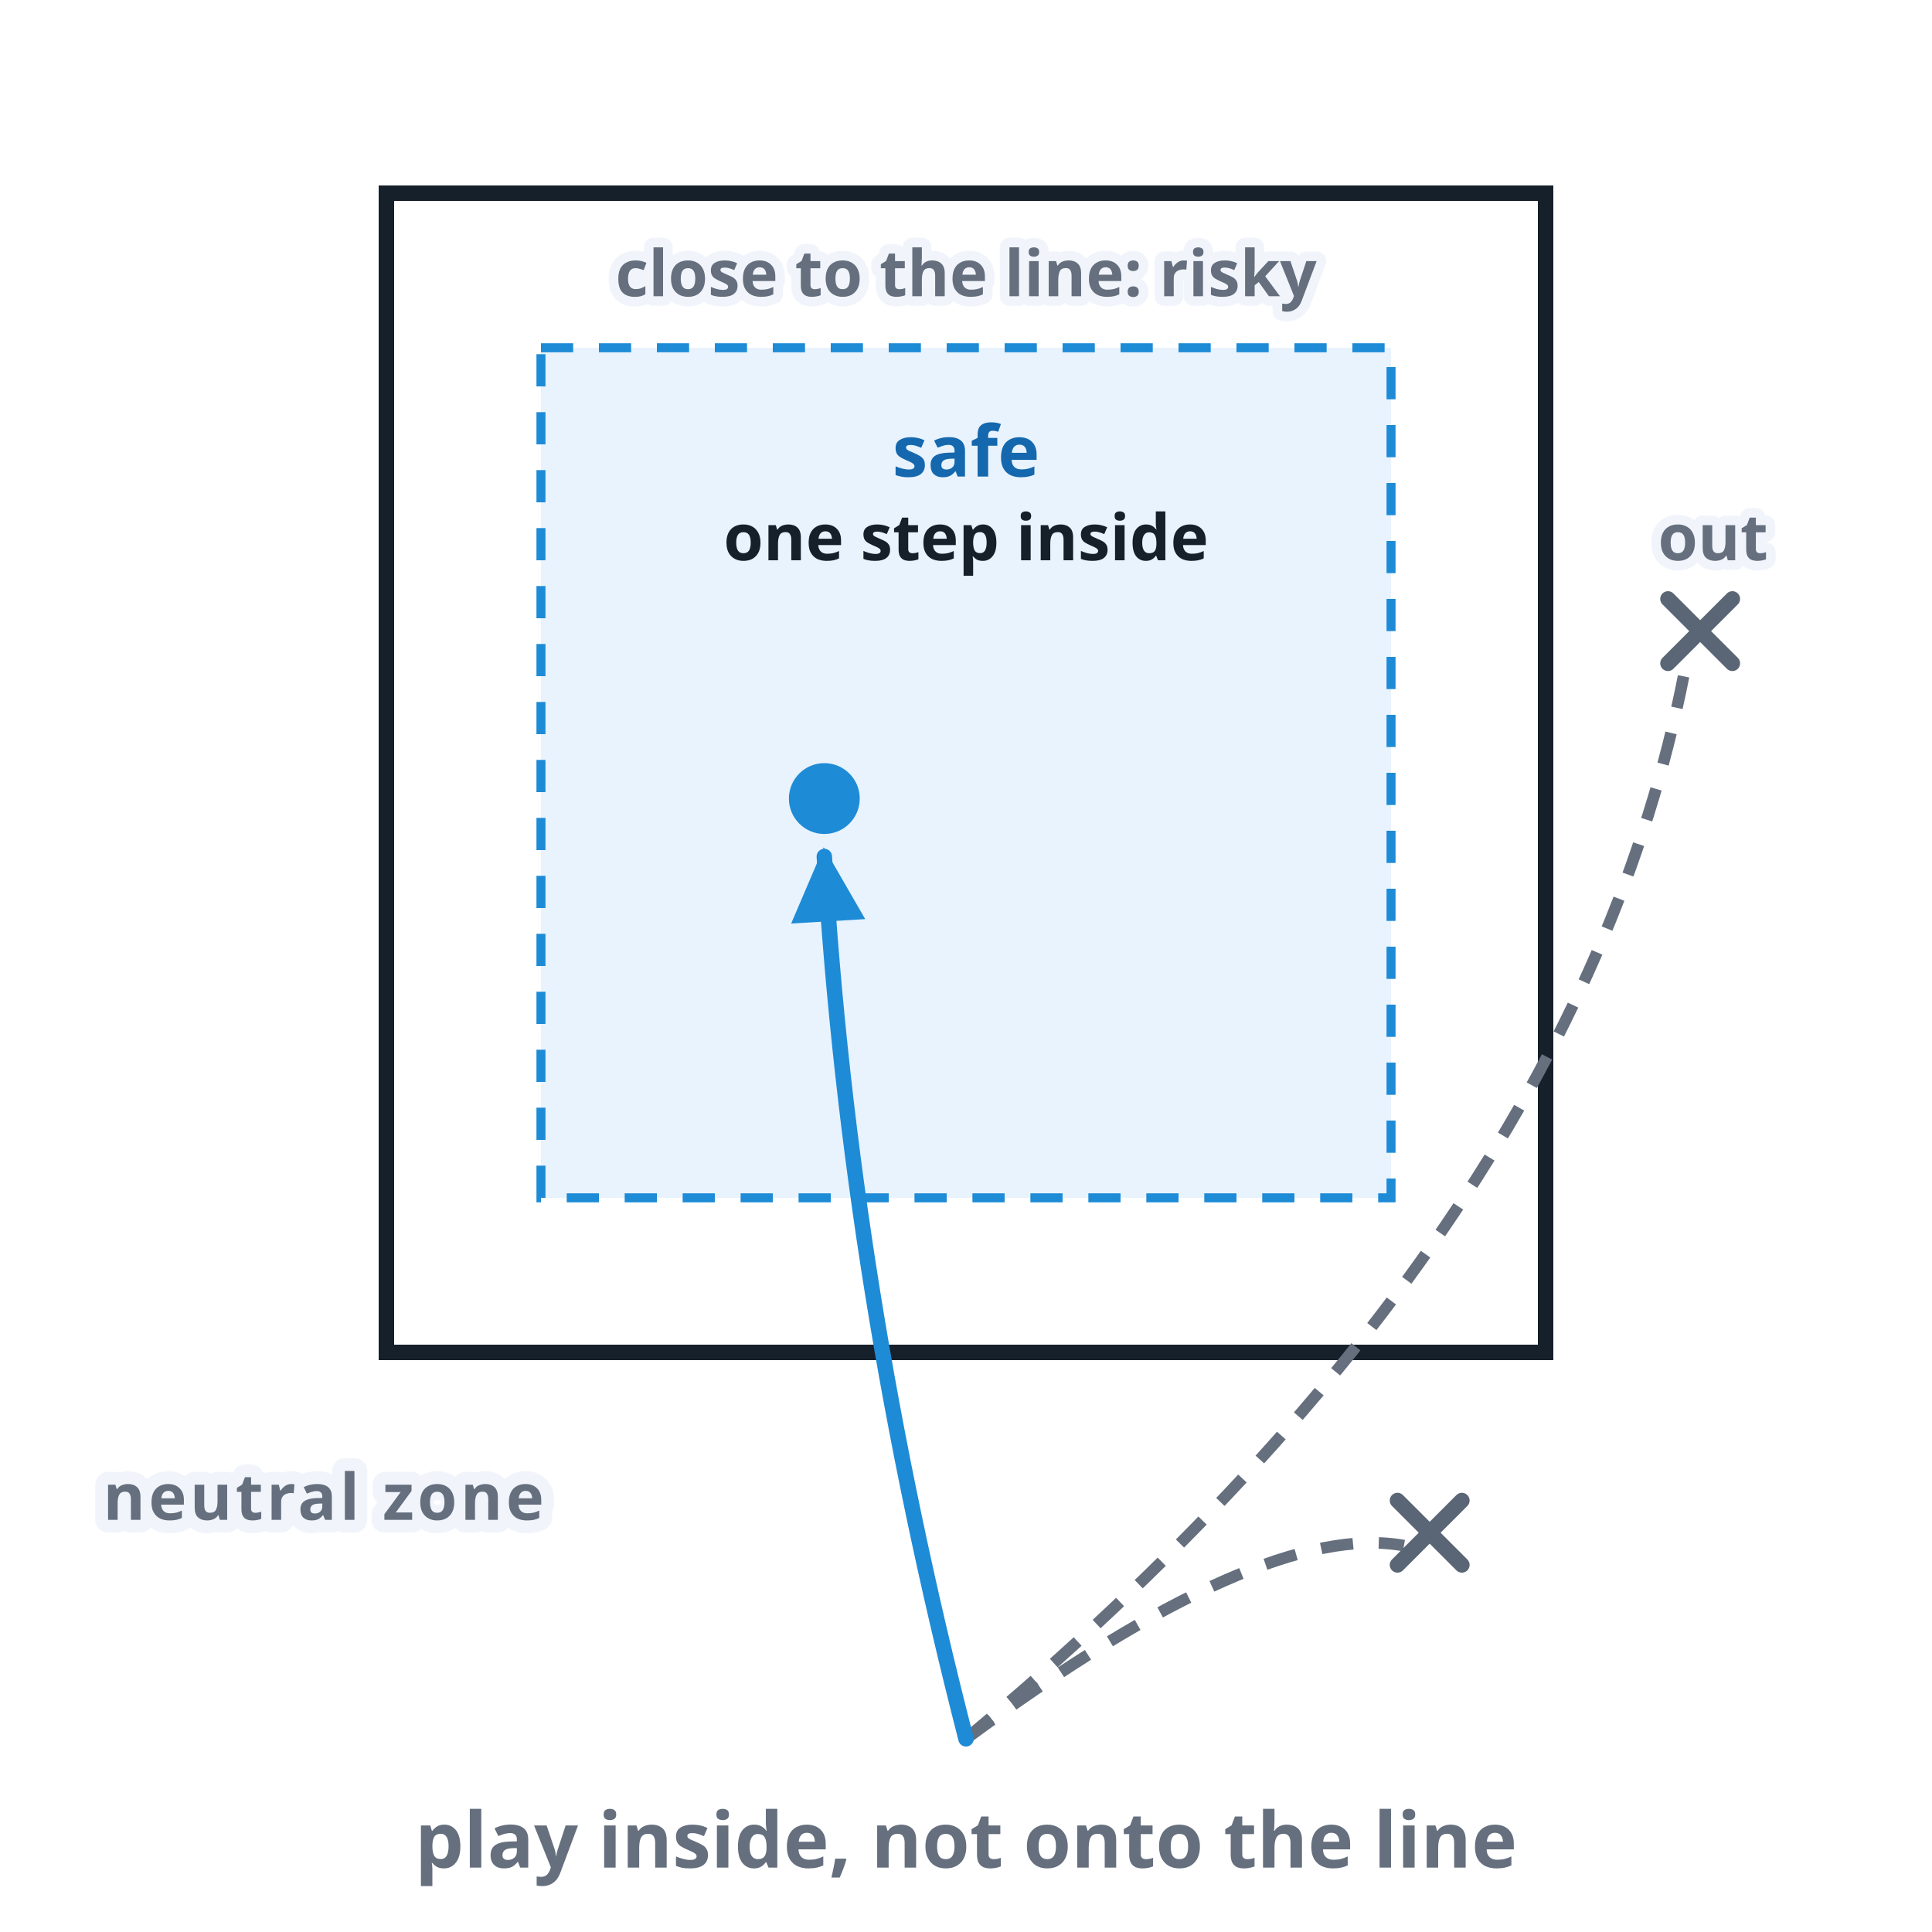
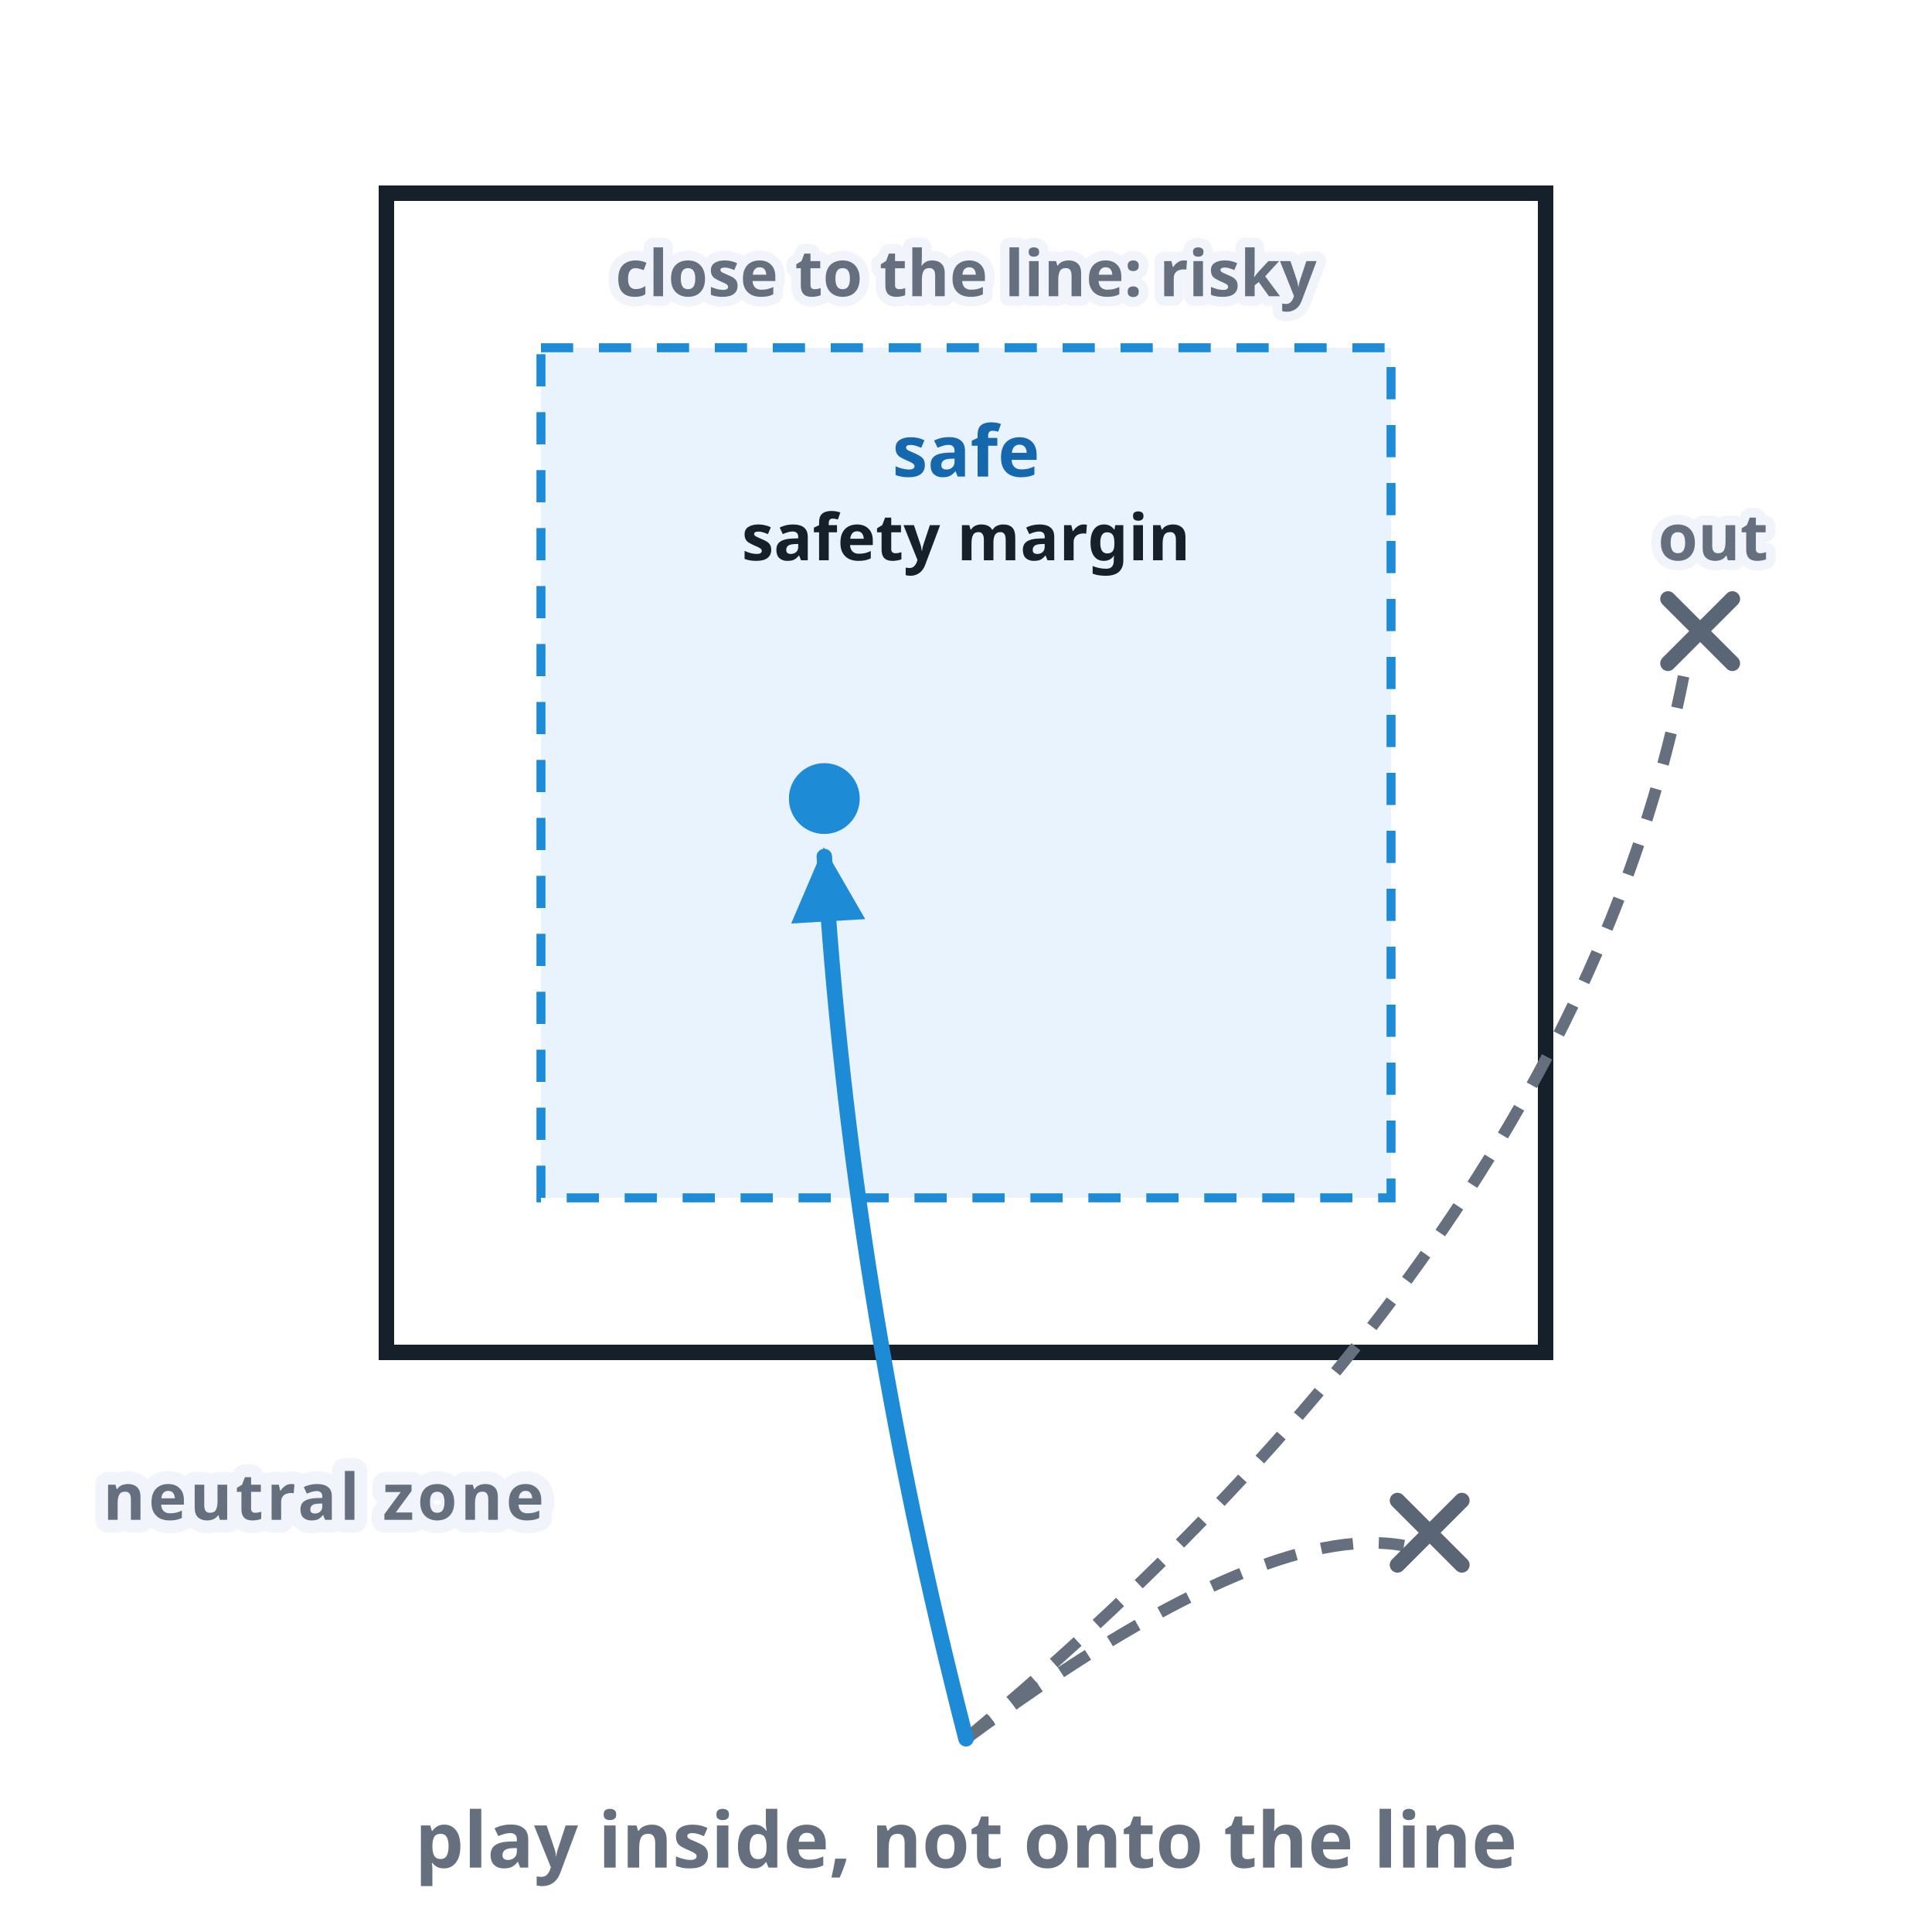
- <svg xmlns="http://www.w3.org/2000/svg" viewBox="0 0 300 300" role="img" aria-label="The opponent's field from above, with the neutral zone in front of it. One step inside the lines lies the safe target area, where the safe ball goes. Two tight balls miss: one lands just beyond the sideline, out, and one falls short into the neutral zone. Both are your own errors.">
+ <svg xmlns="http://www.w3.org/2000/svg" viewBox="0 0 300 300" role="img" aria-label="The opponent's field from above, with the neutral zone in front of it. With a safety margin inside the lines lies the safe target area, where the safe ball goes. Two tight balls miss: one lands just beyond the sideline, out, and one falls short into the neutral zone. Both are your own errors.">
  <style>
    .s-pfeil{fill:var(--tinte-3,#656f7e)}
    .s-apfeil{fill:var(--primaer-dunkel,#1e8bd6)}
    .s-flug{fill:none;stroke:var(--primaer-dunkel,#1e8bd6);stroke-width:2.4;stroke-linecap:round}
    .s-teil{fill:var(--tinte-3,#656f7e);font:600 10px/1 system-ui,sans-serif;text-anchor:middle;paint-order:stroke;stroke:var(--flaeche-2,#f1f5fb);stroke-width:3;stroke-linejoin:round}
    .s-teilw{fill:var(--tinte,#16202b);font:600 10px/1 system-ui,sans-serif;text-anchor:middle;paint-order:stroke;stroke:var(--primaer-weich,#e8f3fe);stroke-width:3;stroke-linejoin:round}
    .st{fill:var(--tinte-3,#656f7e);font:600 12px/1 system-ui,sans-serif;text-anchor:middle}
    .s-feld{fill:none;stroke:var(--tinte,#16202b);stroke-width:2.4}
    .s-sicher{fill:var(--primaer-weich,#e8f3fe);stroke:var(--primaer-dunkel,#1e8bd6);stroke-width:1.4;stroke-dasharray:5 4}
    .s-risiko{fill:none;stroke:var(--tinte-3,#656f7e);stroke-width:1.8;stroke-dasharray:5 4}
    .s-kreuz{fill:none;stroke:var(--tinte-2,#5a6675);stroke-width:2.4;stroke-linecap:round}
    .s-punkt{fill:var(--primaer-dunkel,#1e8bd6)}
    .s-zone{fill:var(--tinte-3,#656f7e);font:700 10px/1 system-ui,sans-serif;letter-spacing:.5px;text-anchor:start;paint-order:stroke;stroke:var(--flaeche-2,#f1f5fb);stroke-width:4;stroke-linejoin:round}
    .s-tsicher{fill:var(--primaer-tief,#1568ad);font:700 11px/1 system-ui,sans-serif;text-anchor:middle;paint-order:stroke;stroke:var(--primaer-weich,#e8f3fe);stroke-width:4;stroke-linejoin:round}
  </style>
  <defs>
    <marker id="mp" viewBox="0 0 10 10" markerWidth="7" markerHeight="7" refX="8.5" refY="5" orient="auto-start-reverse">
      <path d="M1,1 L9,5 L1,9 Z" class="s-pfeil" />
    </marker>
    <marker id="ma" viewBox="0 0 10 10" markerWidth="6" markerHeight="6" refX="8" refY="5" orient="auto">
      <path d="M1,1 L9,5 L1,9 Z" class="s-apfeil" />
    </marker>
  </defs>
  <rect class="s-sicher" x="84" y="54" width="132" height="132" />
  <rect class="s-feld" x="60" y="30" width="180" height="180" />
  <text class="s-teil" x="150" y="46">close to the line: risky</text>
  <text class="s-tsicher" x="150" y="74">safe</text>
-   <text class="s-teilw" x="150" y="87">one step inside</text>
+   <text class="s-teilw" x="150" y="87">safety margin</text>
  <text class="s-zone" x="16" y="236">neutral zone</text>
  <path class="s-risiko" d="M150,270 Q246,190 262,102" />
  <path class="s-risiko" d="M150,270 Q196,236 218,240" />
  <path class="s-flug" d="M150,270 Q132,200 128,133" marker-end="url(#ma)" />
  <circle class="s-punkt" cx="128" cy="124" r="5.5" />
  <path class="s-kreuz" d="M259,93L269,103M269,93L259,103M217,233L227,243M227,233L217,243" />
  <text class="s-teil" x="266" y="87">out</text>
  <text class="st" x="150" y="290">play inside, not onto the line</text>
</svg>
